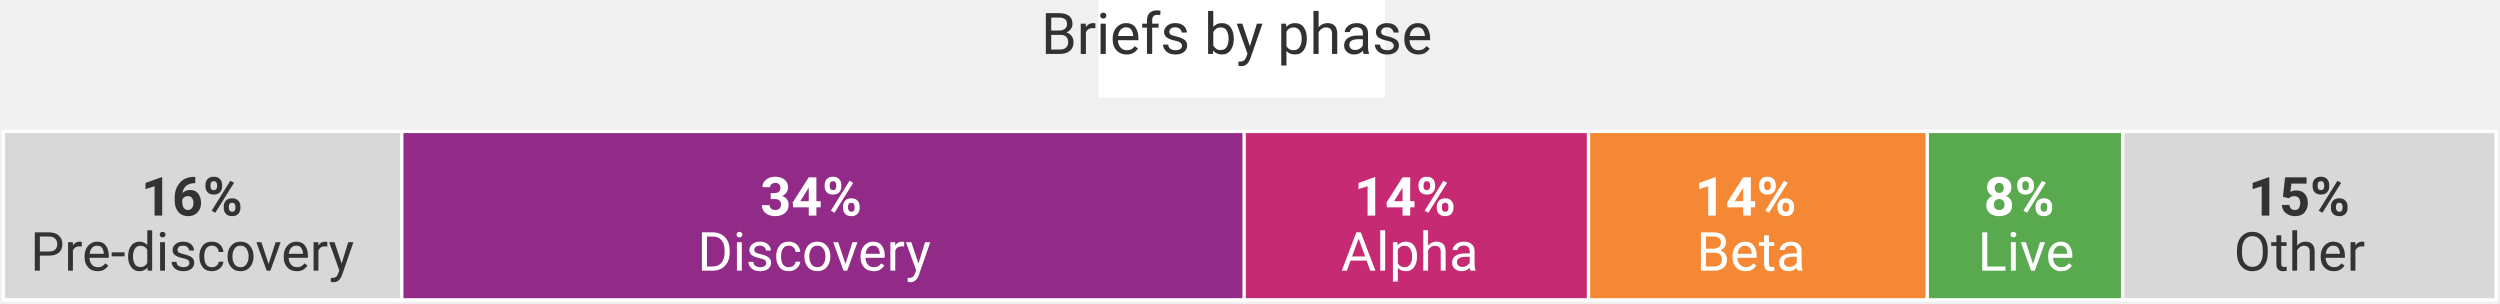
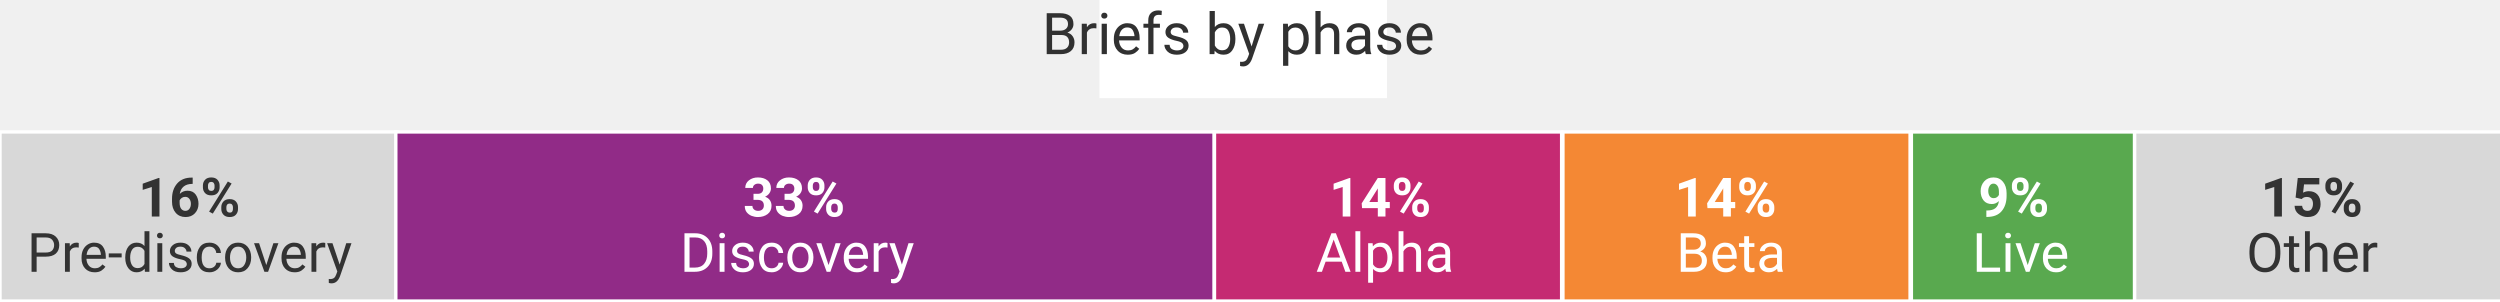
- <svg xmlns="http://www.w3.org/2000/svg" font-family="-apple-system, BlinkMacSystemFont, &quot;Segoe UI&quot;, Roboto, Helvetica, Arial, sans-serif, &quot;Apple Color Emoji&quot;, &quot;Segoe UI Emoji&quot;, &quot;Segoe UI Symbol&quot;" width="742px" height="90px" viewBox="0 0 742 90" version="1.1">
+ <svg xmlns="http://www.w3.org/2000/svg" font-family="-apple-system, BlinkMacSystemFont, &quot;Segoe UI&quot;, Roboto, Helvetica, Arial, sans-serif, &quot;Apple Color Emoji&quot;, &quot;Segoe UI Emoji&quot;, &quot;Segoe UI Symbol&quot;" width="739px" height="89px" viewBox="0 0 739 89" version="1.1" style="background: #FFFFFF;">
  <defs />
-   <g id="Mocks" stroke="none" stroke-width="1" fill="none" fill-rule="evenodd">
-     <g id="Nov-monthly-report-greater-than-768px" transform="translate(-319, -1670)">
-       <g id="&gt;768-Briefs-by-phase" transform="translate(320, 1670)">
-         <g>
-           <rect id="Rectangle-9-Copy-11" stroke="#FFFFFF" fill="#F48834" x="469" y="39" width="103.46" height="50" />
-           <rect id="Rectangle-9-Copy-12" stroke="#FFFFFF" fill="#59A94F" x="571" y="39" width="59.12" height="50" />
-           <rect id="Rectangle-9-Copy-13" stroke="#FFFFFF" fill="#C52A72" x="367" y="39" width="103.46" height="50" />
-           <rect id="Rectangle-9-Copy-14" stroke="#FFFFFF" fill="#912B87" x="117" y="39" width="251.26" height="50" />
-           <rect id="Rectangle-9-Copy-15" stroke="#FFFFFF" fill="#D8D8D8" x="629" y="39" width="110.85" height="50" />
-           <rect id="Rectangle-9-Copy-16" stroke="#FFFFFF" fill="#D8D8D8" x="0" y="39" width="118.24" height="50" />
-           <text id="16%-Pre-discovery" font-size="16" font-weight="bold" line-spacing="16" fill="#333333">
-             <tspan x="40.871" y="64">16%</tspan>
-             <tspan x="74.66" y="64.336" font-weight="normal"> </tspan>
-             <tspan x="8" y="80.336" font-weight="normal">Pre-discovery</tspan>
-           </text>
-           <text id="34%-Discovery" font-size="16" font-weight="bold" line-spacing="16" fill="#FFFFFF">
-             <tspan x="224.656" y="64">34% </tspan>
-             <tspan x="271.398" y="67.102" font-weight="normal" />
-             <tspan x="206" y="80.336" font-weight="normal">Discovery</tspan>
-           </text>
-           <text id="14%-Alpha" font-size="16" font-weight="bold" line-spacing="16" fill="#FFFFFF">
-             <tspan x="400.898" y="64">14% </tspan>
-             <tspan x="397" y="80.336" font-weight="normal">Alpha</tspan>
-           </text>
-           <text id="14%-Beta" font-size="16" font-weight="bold" line-spacing="16" fill="#FFFFFF">
-             <tspan x="502" y="64">14% </tspan>
-             <tspan x="502.504" y="80.336" font-weight="normal">Beta</tspan>
-           </text>
-           <text id="8%-Live" font-size="16" font-weight="bold" line-spacing="16" fill="#FFFFFF">
-             <tspan x="587.789" y="64">8% </tspan>
-             <tspan x="586" y="80.336" font-weight="normal">Live</tspan>
-           </text>
-           <text id="15%-Other" font-size="16" font-weight="bold" line-spacing="16" fill="#333333">
-             <tspan x="666.27" y="64">15% </tspan>
-             <tspan x="662" y="80.336" font-weight="normal">Other</tspan>
-           </text>
-           <rect id="Rectangle-16" fill="#FFFFFF" x="325" y="0" width="85" height="29" />
-           <text id="Briefs-by-phase-Copy" font-size="17" font-weight="normal" line-spacing="28" fill="#313131">
-             <tspan x="308" y="16">Briefs by phase</tspan>
-           </text>
-         </g>
-       </g>
+   <g id="Symbols" stroke="none" stroke-width="1" fill="none" fill-rule="evenodd">
+     <g id="&gt;768-Briefs-by-phase">
+       <rect id="Rectangle-9-Copy-16" stroke="#FFFFFF" fill="#D8D8D8" x="0" y="39" width="117.28" height="50" />
+       <rect id="Rectangle-9-Copy-17" stroke="#FFFFFF" fill="#912B87" x="117" y="39" width="241.89" height="50" />
+       <rect id="Rectangle-9-Copy-18" stroke="#FFFFFF" fill="#C52A72" x="359" y="39" width="102.62" height="50" />
+       <rect id="Rectangle-9-Copy-19" stroke="#FFFFFF" fill="#F48834" x="462" y="39" width="102.62" height="50" />
+       <rect id="Rectangle-9-Copy-20" stroke="#FFFFFF" fill="#59A94F" x="565" y="39" width="65.97" height="50" />
+       <rect id="Rectangle-9-Copy-21" stroke="#FFFFFF" fill="#D8D8D8" x="631" y="39" width="109.95" height="50" />
+       <text id="16%-Pre-discovery" font-size="16" font-weight="bold" line-spacing="16" fill="#333333">
+         <tspan x="40.871" y="64">16%</tspan>
+         <tspan x="74.66" y="64.336" font-weight="normal"> </tspan>
+         <tspan x="8" y="80.336" font-weight="normal">Pre-discovery</tspan>
+       </text>
+       <text id="33%-Discovery" font-size="16" font-weight="bold" line-spacing="16" fill="#FFFFFF">
+         <tspan x="219.656" y="64">33% </tspan>
+         <tspan x="266.398" y="67.102" font-weight="normal" />
+         <tspan x="201" y="80.336" font-weight="normal">Discovery</tspan>
+       </text>
+       <text id="14%-Alpha" font-size="16" font-weight="bold" line-spacing="16" fill="#FFFFFF">
+         <tspan x="392.898" y="64">14% </tspan>
+         <tspan x="389" y="80.336" font-weight="normal">Alpha</tspan>
+       </text>
+       <text id="14%-Beta" font-size="16" font-weight="bold" line-spacing="16" fill="#FFFFFF">
+         <tspan x="495" y="64">14% </tspan>
+         <tspan x="495.504" y="80.336" font-weight="normal">Beta</tspan>
+       </text>
+       <text id="9%-Live" font-size="16" font-weight="bold" line-spacing="16" fill="#FFFFFF">
+         <tspan x="584.789" y="64">9% </tspan>
+         <tspan x="583" y="80.336" font-weight="normal">Live</tspan>
+       </text>
+       <text id="15%-Other" font-size="16" font-weight="bold" line-spacing="16" fill="#333333">
+         <tspan x="668.27" y="64">15% </tspan>
+         <tspan x="664" y="80.336" font-weight="normal">Other</tspan>
+       </text>
+       <rect id="Rectangle-16" fill="#FFFFFF" x="325" y="0" width="85" height="29" />
+       <text id="Briefs-by-phase-Copy" font-size="17" font-weight="normal" line-spacing="28" fill="#313131">
+         <tspan x="308" y="16">Briefs by phase</tspan>
+       </text>
    </g>
  </g>
</svg>
